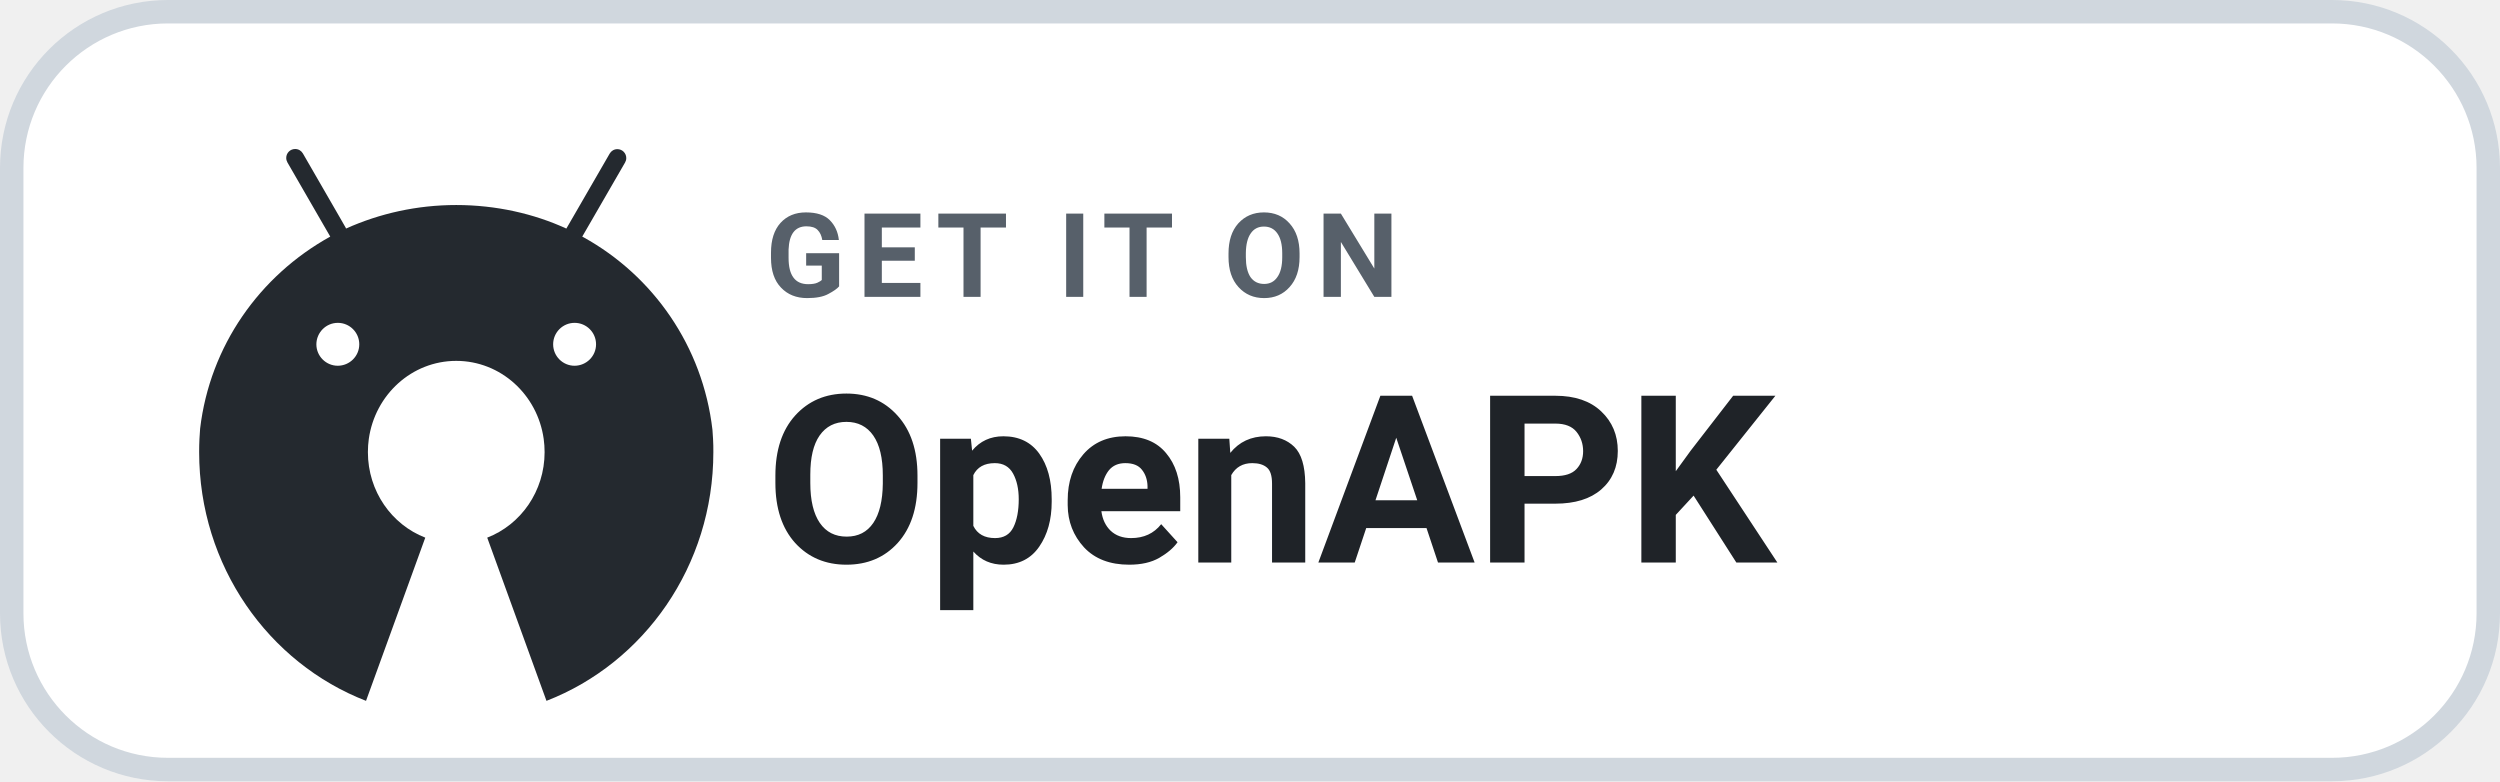
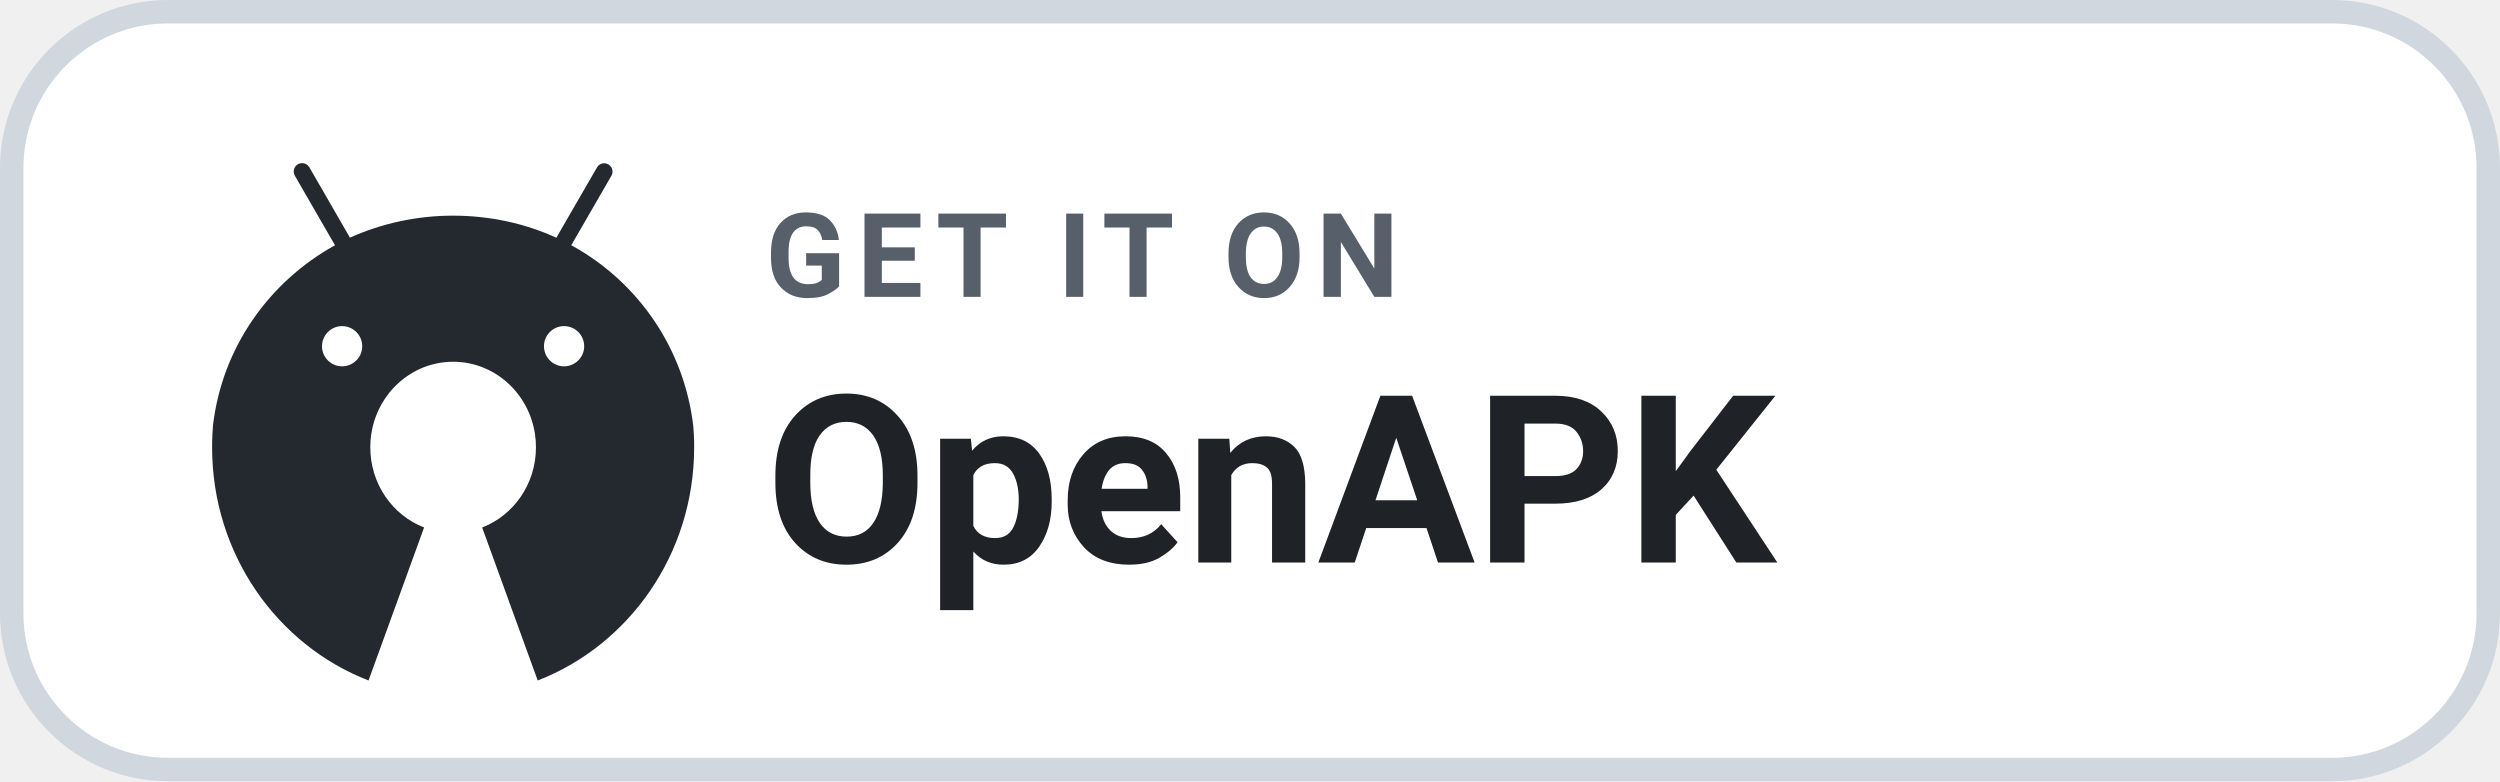
<svg xmlns="http://www.w3.org/2000/svg" width="160" height="50" viewBox="0 0 160 50" role="img" aria-label="GET IT ON OpenAPK">
  <rect x=".75" y=".75" width="158.5" height="48.5" rx="10" fill="#FFFFFF" stroke="#D0D7DE" stroke-width="1.5" />
-   <g transform="translate(10 8) scale(0.048)">
+   <g transform="translate(11 9) scale(0.045)">
    <path fill="#24292F" d="M742.4,418.6c-0.2-4.1-0.5-8.1-0.8-12.2c-12.9-111.3-79-205.3-171.9-256.7l-1.7-0.9l0,0l9.2-15.9l47.9-82.9c1-1.7,1.6-3.7,1.6-5.9c0-6.6-5.3-11.9-11.9-11.9c-4.4,0-8.2,2.4-10.2,5.9l0,0l-47.9,82.9l-9.9,17.1c-43.1-19.8-93.6-31.4-146.8-31.4c-52.3,0-102,11.2-146.8,31.3l0,0.1l-2.2,0.9c0.7-0.3,1.5-0.7,2.2-1l-9.8-17.1l-47.9-83c-2.1-3.6-5.9-5.9-10.3-5.9c-6.6,0-11.9,5.3-11.9,11.9c0,2.2,0.6,4.2,1.6,6l0,0l47.9,83l9.2,15.9C137.6,201,71.5,294.8,58.5,404.8c-0.4,4.6-0.7,9.2-0.9,13.8c-0.3,5.8-0.4,11.7-0.4,17.6c0,151.8,92.5,281.2,222.5,331.6l79-217.6c-44.7-17.3-76.5-61.8-76.5-114c0-6,0.4-11.9,1.2-17.6c8.3-58.9,57.3-104.1,116.6-104.1c59.3,0,108.4,45.2,116.6,104.1c0.8,5.8,1.2,11.6,1.2,17.6c0,52.2-31.8,96.7-76.5,114l79,217.6c130-50.4,222.5-179.8,222.5-331.6C742.9,430.3,742.7,424.4,742.4,418.6z M242.1,263.8c15.8,0,28.6,12.8,28.6,28.6c0,15.8-12.8,28.5-28.6,28.6c-15.8,0-28.6-12.8-28.6-28.6C213.6,276.6,226.4,263.8,242.1,263.8z M557.8,263.8c15.8,0,28.6,12.8,28.6,28.6c0,15.8-12.8,28.5-28.6,28.6c-15.8,0-28.6-12.8-28.6-28.6C529.2,276.6,542,263.8,557.8,263.8z" />
  </g>
  <text x="49" y="19" fill="#57606A" font-family="-apple-system,BlinkMacSystemFont,'Segoe UI',Roboto,Helvetica,Arial,sans-serif" font-size="7.5" font-weight="700" letter-spacing=".75">GET IT ON</text>
  <text x="49" y="36" fill="#1F2328" font-family="-apple-system,BlinkMacSystemFont,'Segoe UI',Roboto,Helvetica,Arial,sans-serif" font-size="15" font-weight="700">OpenAPK</text>
</svg>
